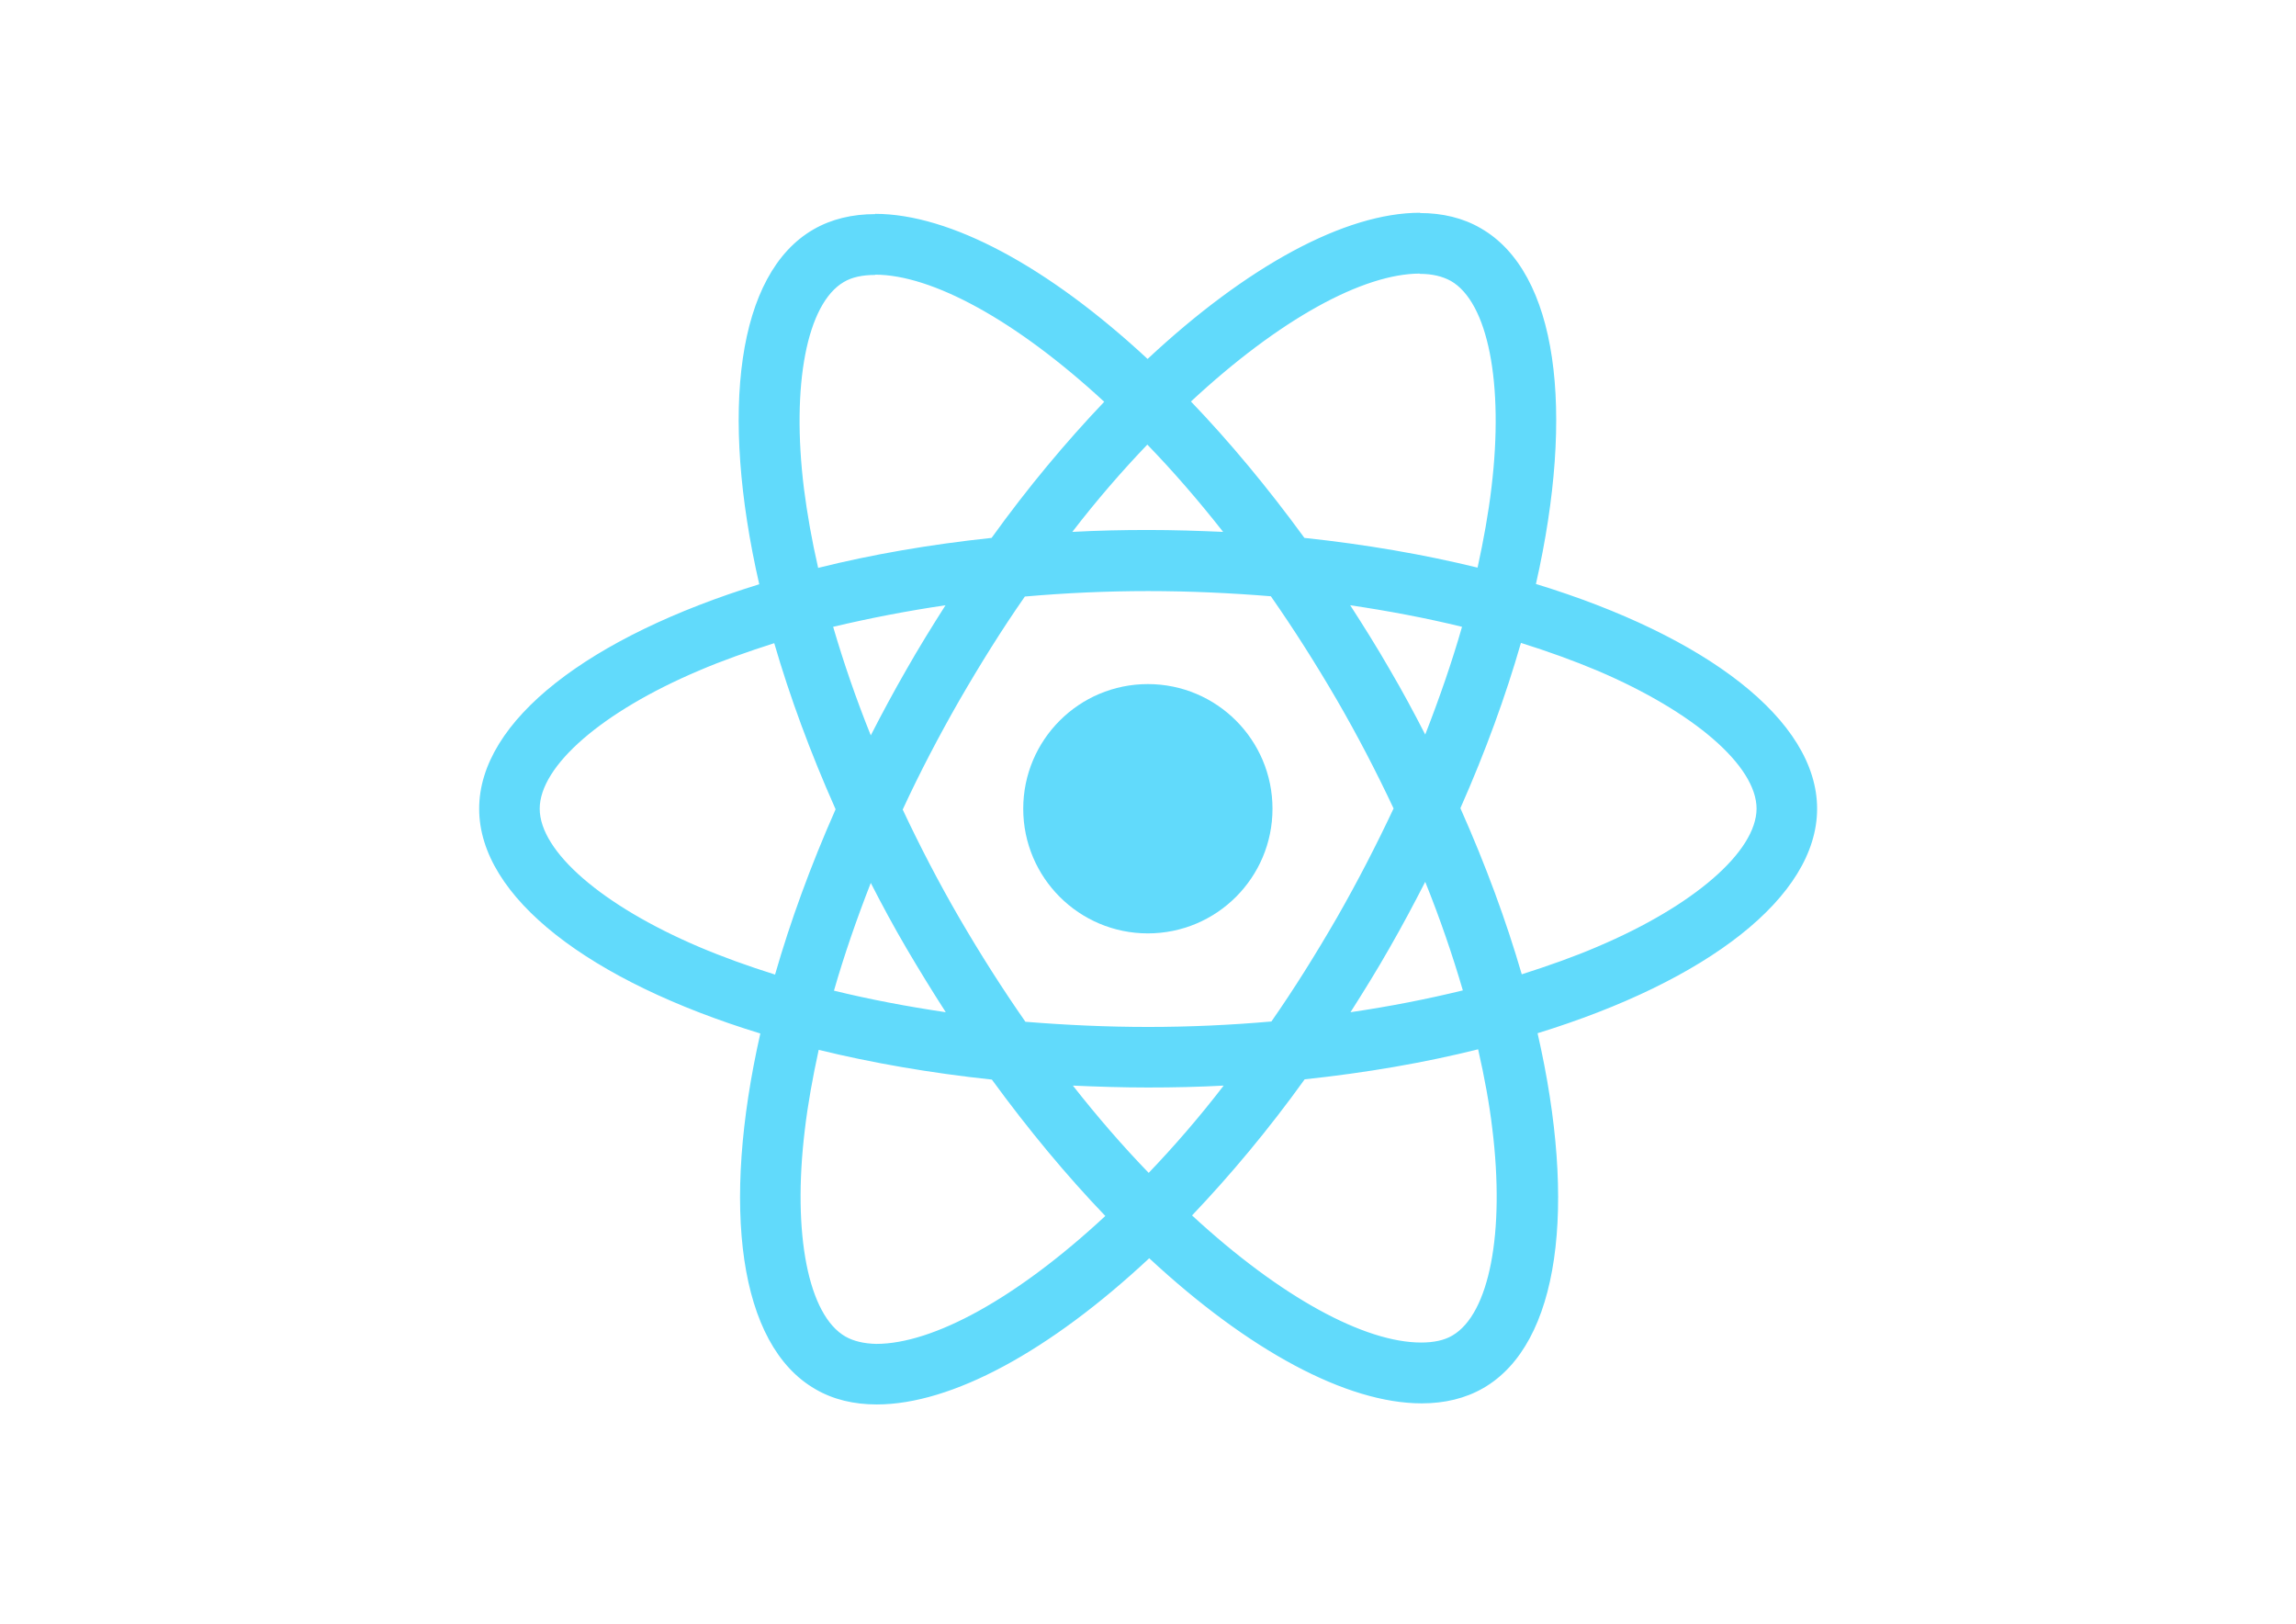
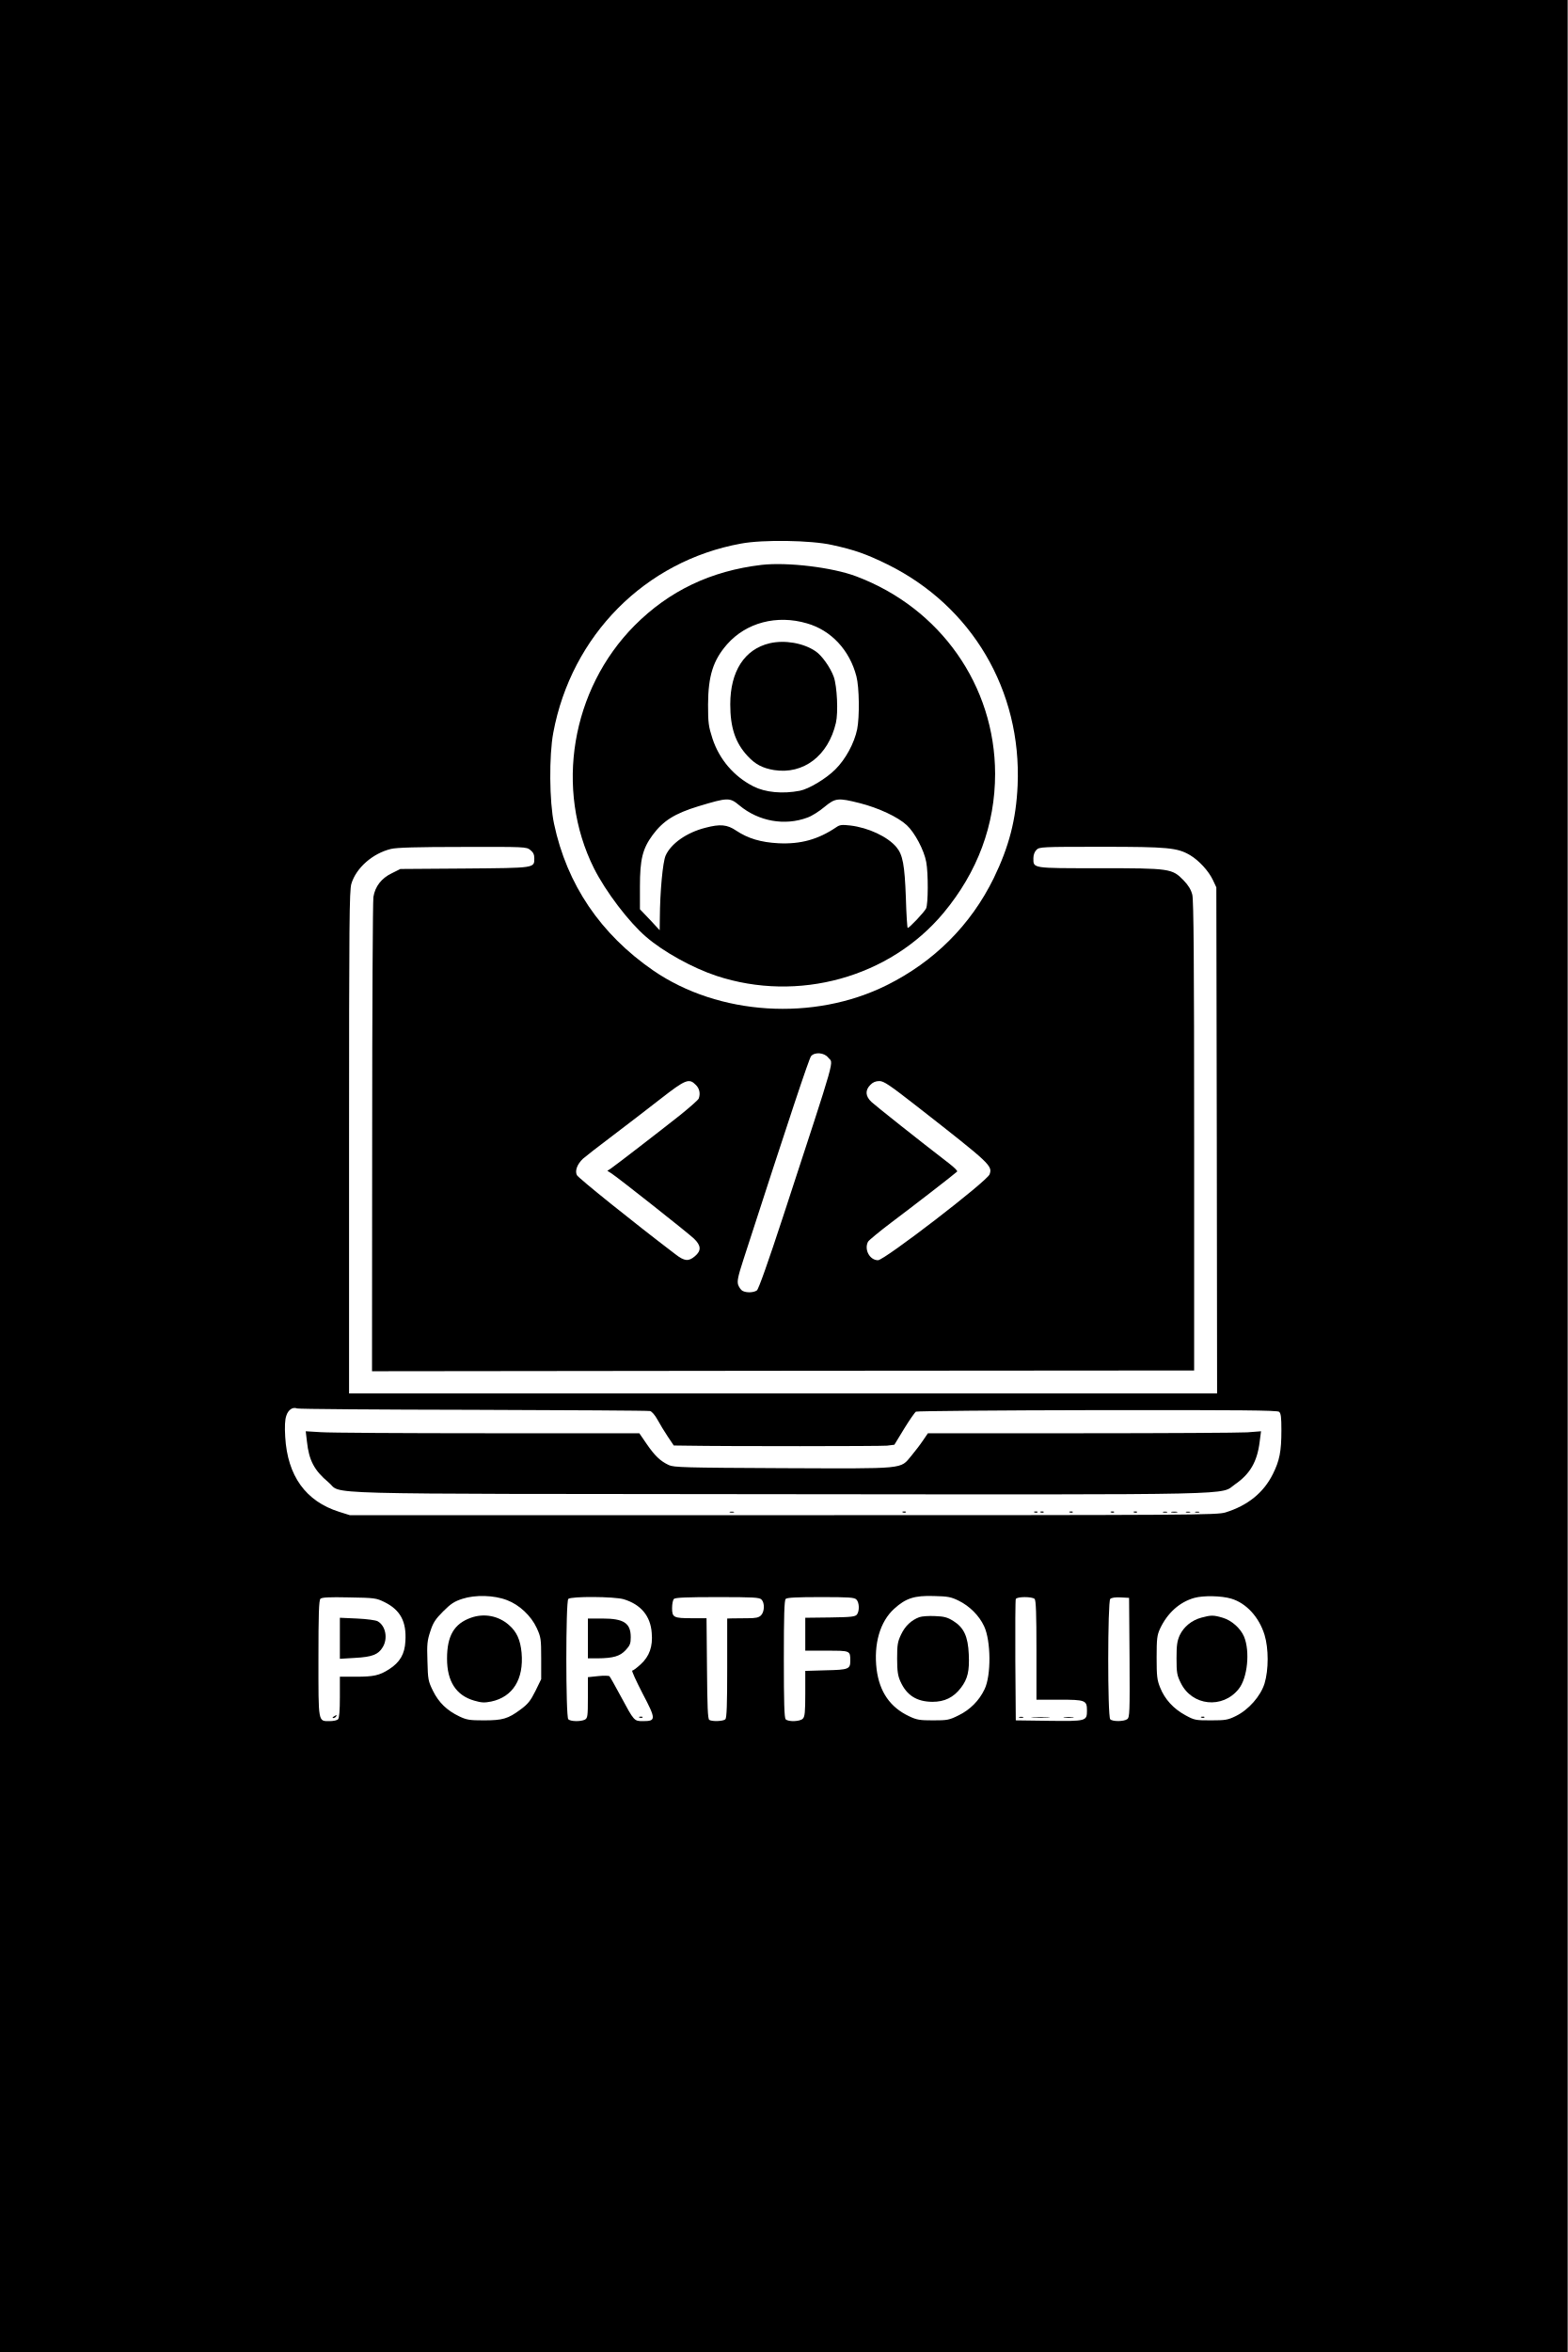
- <svg xmlns="http://www.w3.org/2000/svg" viewBox="0 0 841.9 595.3">
-   <g fill="#61DAFB">
-     <path d="M666.3 296.5c0-32.5-40.7-63.3-103.1-82.4 14.4-63.6 8-114.2-20.2-130.4-6.5-3.8-14.1-5.6-22.4-5.6v22.3c4.6 0 8.3.9 11.4 2.6 13.6 7.8 19.5 37.5 14.9 75.7-1.1 9.4-2.9 19.3-5.1 29.4-19.6-4.8-41-8.5-63.5-10.9-13.5-18.5-27.5-35.3-41.6-50 32.6-30.3 63.2-46.9 84-46.9V78c-27.5 0-63.5 19.6-99.9 53.6-36.4-33.8-72.4-53.2-99.9-53.2v22.3c20.7 0 51.4 16.5 84 46.6-14 14.7-28 31.4-41.3 49.9-22.6 2.4-44 6.1-63.6 11-2.3-10-4-19.7-5.2-29-4.7-38.2 1.1-67.9 14.6-75.8 3-1.8 6.9-2.6 11.5-2.6V78.5c-8.4 0-16 1.8-22.6 5.6-28.1 16.2-34.4 66.7-19.9 130.1-62.2 19.2-102.7 49.9-102.7 82.3 0 32.5 40.7 63.3 103.1 82.4-14.4 63.6-8 114.2 20.2 130.4 6.5 3.8 14.1 5.6 22.5 5.6 27.5 0 63.5-19.6 99.9-53.6 36.4 33.8 72.4 53.2 99.9 53.2 8.4 0 16-1.8 22.6-5.6 28.1-16.2 34.4-66.7 19.9-130.1 62-19.1 102.5-49.9 102.5-82.3zm-130.2-66.7c-3.7 12.9-8.3 26.2-13.5 39.5-4.1-8-8.4-16-13.1-24-4.6-8-9.5-15.8-14.4-23.4 14.2 2.1 27.9 4.7 41 7.9zm-45.8 106.5c-7.8 13.5-15.8 26.3-24.1 38.2-14.9 1.3-30 2-45.2 2-15.1 0-30.2-.7-45-1.9-8.3-11.9-16.4-24.6-24.2-38-7.6-13.1-14.5-26.4-20.8-39.8 6.2-13.4 13.2-26.8 20.7-39.9 7.8-13.5 15.8-26.3 24.1-38.2 14.9-1.3 30-2 45.2-2 15.1 0 30.2.7 45 1.9 8.3 11.9 16.4 24.6 24.2 38 7.6 13.1 14.5 26.4 20.8 39.8-6.3 13.4-13.2 26.8-20.7 39.9zm32.3-13c5.4 13.4 10 26.8 13.8 39.8-13.1 3.2-26.9 5.9-41.2 8 4.9-7.7 9.8-15.6 14.4-23.7 4.6-8 8.9-16.1 13-24.1zM421.2 430c-9.3-9.6-18.6-20.3-27.8-32 9 .4 18.2.7 27.5.7 9.4 0 18.7-.2 27.8-.7-9 11.7-18.3 22.4-27.5 32zm-74.4-58.9c-14.2-2.1-27.9-4.7-41-7.9 3.7-12.9 8.3-26.2 13.5-39.5 4.1 8 8.4 16 13.1 24 4.7 8 9.5 15.8 14.4 23.4zM420.7 163c9.3 9.6 18.6 20.3 27.8 32-9-.4-18.2-.7-27.5-.7-9.4 0-18.7.2-27.8.7 9-11.7 18.3-22.4 27.5-32zm-74 58.9c-4.9 7.7-9.8 15.6-14.4 23.7-4.6 8-8.9 16-13 24-5.4-13.4-10-26.8-13.8-39.8 13.1-3.1 26.9-5.8 41.2-7.9zm-90.5 125.2c-35.4-15.1-58.3-34.9-58.3-50.6 0-15.7 22.9-35.6 58.3-50.6 8.6-3.7 18-7 27.7-10.1 5.7 19.6 13.2 40 22.5 60.9-9.2 20.8-16.6 41.1-22.2 60.6-9.9-3.1-19.3-6.5-28-10.2zM310 490c-13.6-7.8-19.5-37.5-14.9-75.7 1.1-9.4 2.9-19.3 5.1-29.4 19.6 4.8 41 8.5 63.5 10.9 13.5 18.5 27.5 35.3 41.6 50-32.6 30.3-63.2 46.9-84 46.9-4.5-.1-8.3-1-11.3-2.7zm237.2-76.2c4.7 38.2-1.1 67.9-14.6 75.8-3 1.8-6.9 2.6-11.5 2.6-20.7 0-51.4-16.5-84-46.6 14-14.7 28-31.4 41.3-49.9 22.6-2.4 44-6.1 63.6-11 2.3 10.1 4.1 19.8 5.2 29.1zm38.5-66.7c-8.6 3.7-18 7-27.7 10.1-5.7-19.6-13.2-40-22.5-60.9 9.2-20.8 16.6-41.1 22.2-60.6 9.9 3.1 19.3 6.5 28.1 10.2 35.4 15.1 58.3 34.9 58.3 50.6-.1 15.7-23 35.6-58.4 50.6zM320.8 78.4z" />
-     <circle cx="420.9" cy="296.5" r="45.7" />
-     <path d="M520.5 78.1z" />
+ <svg xmlns="http://www.w3.org/2000/svg" version="1.0" width="1024pt" height="1536pt" viewBox="0 0 1024 1536" preserveAspectRatio="xMidYMid meet">
+   <g transform="translate(0,1536) scale(0.1,-0.1)" fill="#000000" stroke="none">
+     <path d="M0 7680 l0 -7680 5120 0 5120 0 0 7680 0 7680 -5120 0 -5120 0 0 -7680z m5435 4121 c147 -32 223 -59 360 -126 553 -272 879 -824 852 -1444 -10 -223 -56 -400 -156 -606 -150 -306 -389 -545 -699 -699 -476 -237 -1097 -198 -1525 96 -345 238 -564 562 -648 958 -31 144 -33 446 -5 595 119 636 600 1121 1226 1235 142 27 459 22 595 -9z m-1971 -1992 c19 -15 26 -30 26 -53 0 -66 10 -64 -455 -68 l-420 -3 -56 -28 c-67 -32 -109 -86 -120 -155 -4 -26 -8 -733 -8 -1572 l-1 -1525 2685 3 2685 2 0 1531 c0 1129 -3 1542 -12 1576 -8 32 -25 61 -57 94 -75 77 -88 79 -552 79 -441 0 -429 -2 -429 66 0 21 8 42 20 54 19 19 33 20 423 20 438 0 497 -6 581 -55 57 -34 121 -103 149 -163 l22 -47 3 -1652 2 -1653 -2835 0 -2835 0 0 1638 c0 1448 2 1644 15 1690 31 104 139 199 259 228 36 9 173 13 467 13 407 1 417 1 443 -20z m1945 -1355 c35 -45 66 62 -294 -1039 -97 -296 -160 -474 -171 -482 -21 -15 -68 -17 -94 -3 -10 5 -22 23 -28 38 -8 24 -3 52 33 163 304 939 430 1317 443 1332 24 28 86 23 111 -9z m-864 -179 c24 -23 31 -57 19 -89 -3 -9 -58 -57 -121 -108 -134 -106 -423 -329 -454 -350 l-22 -14 27 -17 c46 -30 499 -388 539 -426 47 -45 49 -79 6 -115 -41 -35 -68 -33 -126 12 -280 213 -637 500 -645 518 -14 29 3 72 40 107 15 13 101 81 192 149 91 69 232 177 315 242 163 127 186 136 230 91z m1447 -142 c481 -376 491 -386 472 -442 -16 -45 -687 -561 -729 -561 -54 0 -92 70 -65 121 6 10 75 67 153 126 132 99 413 316 429 332 4 4 -18 26 -50 51 -199 153 -482 378 -509 403 -41 38 -43 77 -8 112 16 17 35 25 59 25 29 0 66 -25 248 -167z m-2902 -1980 c624 -2 1144 -5 1156 -8 12 -3 32 -26 49 -57 16 -29 46 -79 67 -110 l39 -58 77 -1 c281 -5 1276 -4 1316 0 l48 6 64 105 c35 57 70 107 77 111 7 4 540 9 1185 10 931 1 1175 -1 1187 -11 12 -10 15 -36 15 -120 0 -139 -12 -199 -56 -287 -61 -122 -164 -205 -309 -250 -58 -17 -171 -18 -2890 -18 l-2830 0 -70 22 c-218 69 -337 234 -352 489 -4 68 -2 112 7 138 12 39 43 60 70 48 8 -4 526 -8 1150 -9z m222 -1243 c80 -30 157 -102 194 -182 27 -60 29 -70 29 -199 l0 -135 -38 -78 c-32 -64 -49 -85 -98 -121 -81 -60 -116 -70 -239 -70 -92 0 -112 3 -160 26 -81 39 -134 90 -172 167 -31 63 -33 74 -36 194 -4 111 -1 135 19 195 18 56 33 79 84 130 50 50 73 65 126 82 83 27 207 24 291 -9z m2949 -3 c72 -35 135 -98 167 -167 45 -95 47 -322 3 -412 -35 -74 -95 -134 -169 -170 -62 -31 -74 -33 -167 -33 -87 0 -107 3 -157 27 -123 58 -193 158 -212 306 -20 166 22 312 115 396 76 69 132 87 259 83 91 -2 112 -6 161 -30z m1781 13 c98 -29 182 -120 218 -237 27 -89 27 -227 0 -317 -26 -83 -104 -172 -188 -213 -51 -25 -67 -28 -162 -28 -101 0 -108 1 -168 34 -77 42 -134 104 -164 180 -20 49 -23 74 -23 196 0 124 3 146 22 188 48 103 128 175 225 202 58 16 176 14 240 -5z m-5530 -23 c103 -51 144 -127 136 -255 -4 -84 -36 -138 -106 -183 -64 -41 -101 -49 -219 -49 l-103 0 0 -133 c0 -90 -4 -137 -12 -145 -7 -7 -31 -12 -54 -12 -77 0 -74 -16 -74 409 0 288 3 380 13 390 9 9 55 12 187 9 168 -3 177 -4 232 -31z m1562 19 c112 -34 175 -109 183 -220 8 -88 -15 -153 -72 -205 -25 -23 -49 -41 -55 -41 -6 0 25 -67 67 -149 89 -169 89 -181 3 -181 -58 0 -58 0 -144 160 -37 69 -71 129 -75 133 -4 4 -38 5 -74 1 l-67 -7 0 -133 c0 -122 -2 -134 -19 -144 -27 -14 -94 -13 -109 2 -17 17 -17 769 0 786 18 18 301 16 362 -2z m900 -2 c22 -22 20 -80 -3 -103 -15 -15 -34 -19 -87 -19 -38 0 -84 -1 -101 -1 l-33 -1 0 -323 c0 -238 -3 -326 -12 -335 -13 -13 -86 -16 -105 -4 -10 6 -13 89 -15 336 l-3 328 -95 0 c-120 0 -130 5 -130 66 0 27 5 53 12 60 9 9 86 12 284 12 234 0 275 -2 288 -16z m620 0 c19 -19 21 -73 4 -97 -11 -15 -35 -18 -175 -20 l-163 -2 0 -107 0 -108 140 0 c155 0 154 1 154 -67 0 -53 -12 -58 -159 -61 l-135 -4 0 -148 c0 -122 -3 -151 -16 -164 -18 -19 -94 -22 -112 -4 -9 9 -12 110 -12 393 0 283 3 384 12 393 9 9 74 12 229 12 184 0 220 -2 233 -16z m1164 4 c9 -9 12 -97 12 -335 l0 -323 149 0 c170 0 181 -4 181 -70 0 -70 -4 -71 -248 -68 l-217 3 -3 390 c-1 214 0 396 3 402 6 17 107 17 123 1z m620 -383 c2 -358 1 -391 -15 -402 -21 -16 -95 -17 -111 -1 -18 18 -17 769 0 786 8 8 34 12 68 10 l55 -3 3 -390z" />
+     <path d="M4975 11671 c-331 -39 -604 -169 -830 -396 -414 -417 -523 -1070 -265 -1586 76 -151 226 -349 340 -447 112 -97 303 -203 460 -255 533 -176 1132 -10 1483 411 223 268 337 575 337 909 -1 575 -357 1082 -907 1289 -156 59 -449 94 -618 75z m296 -382 c158 -45 279 -175 323 -346 19 -72 21 -265 5 -345 -19 -92 -76 -197 -143 -263 -61 -61 -172 -127 -231 -139 -114 -22 -225 -11 -303 28 -128 65 -223 176 -268 312 -26 81 -29 102 -29 224 1 186 33 288 124 392 125 142 325 195 522 137z m-441 -1189 c125 -104 296 -135 445 -79 28 10 77 41 110 69 72 59 88 61 231 25 122 -31 249 -90 307 -144 52 -48 113 -163 127 -240 14 -73 13 -277 -1 -304 -12 -24 -109 -127 -120 -127 -3 0 -9 89 -12 198 -8 215 -20 280 -62 330 -57 68 -183 127 -301 141 -54 6 -68 5 -91 -11 -118 -80 -233 -112 -378 -105 -115 6 -199 31 -277 83 -58 39 -103 44 -201 18 -122 -31 -224 -103 -259 -181 -19 -42 -37 -238 -38 -408 l-1 -80 -64 69 -65 68 0 148 c0 178 17 247 83 337 69 93 144 140 297 187 196 59 206 59 270 6z" />
+     <path d="M5027 11159 c-164 -39 -257 -183 -257 -399 0 -151 33 -251 113 -337 51 -55 97 -79 173 -92 192 -30 354 93 404 308 16 68 8 239 -14 301 -22 61 -78 140 -119 167 -79 54 -202 75 -300 52z" />
+     <path d="M2005 5945 c13 -122 48 -188 140 -265 101 -82 -193 -75 2938 -78 3103 -3 2881 -7 2985 65 97 67 144 147 160 277 l9 69 -90 -7 c-50 -3 -539 -6 -1088 -6 l-998 0 -32 -47 c-18 -27 -52 -71 -76 -100 -75 -89 -27 -84 -838 -81 -646 3 -713 5 -746 20 -56 26 -92 61 -145 138 l-48 70 -990 0 c-545 0 -1035 3 -1090 7 l-99 6 8 -68z" />
+     <path d="M4768 5483 c6 -2 18 -2 25 0 6 3 1 5 -13 5 -14 0 -19 -2 -12 -5z" />
+     <path d="M5898 5483 c7 -3 16 -2 19 1 4 3 -2 6 -13 5 -11 0 -14 -3 -6 -6z" />
+     <path d="M6758 5483 c7 -3 16 -2 19 1 4 3 -2 6 -13 5 -11 0 -14 -3 -6 -6z" />
+     <path d="M6798 5483 c7 -3 16 -2 19 1 4 3 -2 6 -13 5 -11 0 -14 -3 -6 -6z" />
+     <path d="M6988 5483 c7 -3 16 -2 19 1 4 3 -2 6 -13 5 -11 0 -14 -3 -6 -6z" />
+     <path d="M7258 5483 c7 -3 16 -2 19 1 4 3 -2 6 -13 5 -11 0 -14 -3 -6 -6z" />
+     <path d="M7408 5483 c7 -3 16 -2 19 1 4 3 -2 6 -13 5 -11 0 -14 -3 -6 -6z" />
+     <path d="M7598 5483 c6 -2 18 -2 25 0 6 3 1 5 -13 5 -14 0 -19 -2 -12 -5z" />
+     <path d="M7653 5483 c9 -2 25 -2 35 0 9 3 1 5 -18 5 -19 0 -27 -2 -17 -5z" />
+     <path d="M7748 5483 c6 -2 18 -2 25 0 6 3 1 5 -13 5 -14 0 -19 -2 -12 -5z" />
+     <path d="M7808 5483 c6 -2 18 -2 25 0 6 3 1 5 -13 5 -14 0 -19 -2 -12 -5z" />
+     <path d="M3076 4795 c-110 -39 -156 -118 -156 -267 0 -148 59 -240 177 -274 48 -14 67 -15 112 -6 141 30 213 146 198 318 -8 85 -32 138 -83 182 -68 60 -162 78 -248 47z" />
+     <path d="M6005 4799 c-53 -20 -93 -58 -119 -113 -23 -48 -26 -68 -26 -158 0 -82 5 -112 21 -148 41 -92 107 -133 209 -134 80 0 138 28 187 92 44 58 56 109 51 218 -5 117 -32 175 -101 218 -38 24 -61 30 -120 32 -39 2 -85 -1 -102 -7z" />
+     <path d="M7848 4796 c-64 -17 -116 -60 -142 -115 -17 -38 -21 -65 -21 -151 0 -94 3 -111 28 -161 73 -150 273 -171 378 -39 58 72 75 246 35 342 -23 54 -81 106 -139 123 -60 18 -77 18 -139 1z" />
+     <path d="M7848 4143 c7 -3 16 -2 19 1 4 3 -2 6 -13 5 -11 0 -14 -3 -6 -6z" />
+     <path d="M2220 4661 l0 -134 99 6 c111 6 152 21 181 70 35 57 19 140 -33 169 -12 7 -71 15 -135 18 l-112 5 0 -134z" />
+     <path d="M2180 4150 c-9 -6 -10 -10 -3 -10 6 0 15 5 18 10 8 12 4 12 -15 0z" />
+     <path d="M3840 4660 l0 -130 63 0 c104 1 147 14 184 54 28 30 33 43 33 84 0 92 -45 122 -185 122 l-95 0 0 -130z" />
+     <path d="M4178 4143 c7 -3 16 -2 19 1 4 3 -2 6 -13 5 -11 0 -14 -3 -6 -6z" />
+     <path d="M6658 4143 c6 -2 18 -2 25 0 6 3 1 5 -13 5 -14 0 -19 -2 -12 -5z" />
+     <path d="M6748 4143 c29 -2 74 -2 100 0 26 2 2 3 -53 3 -55 0 -76 -1 -47 -3z" />
+     <path d="M6953 4143 c15 -2 39 -2 55 0 15 2 2 4 -28 4 -30 0 -43 -2 -27 -4z" />
  </g>
</svg>
